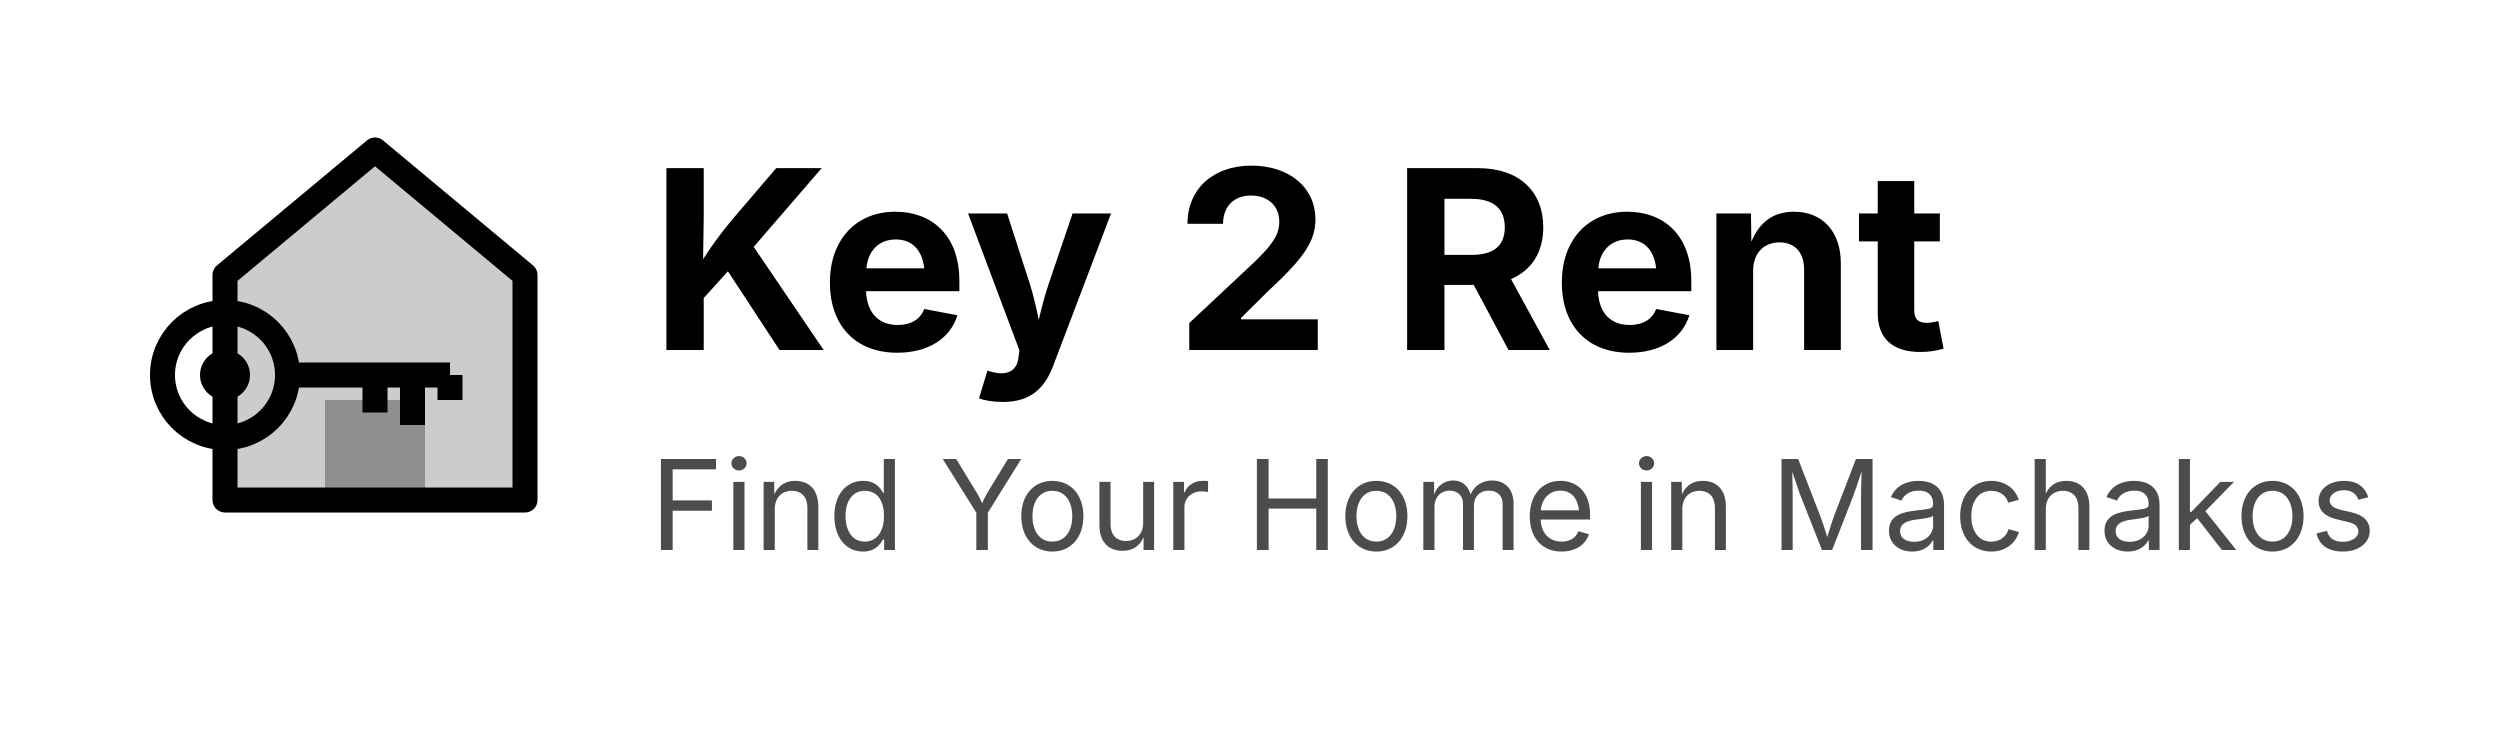
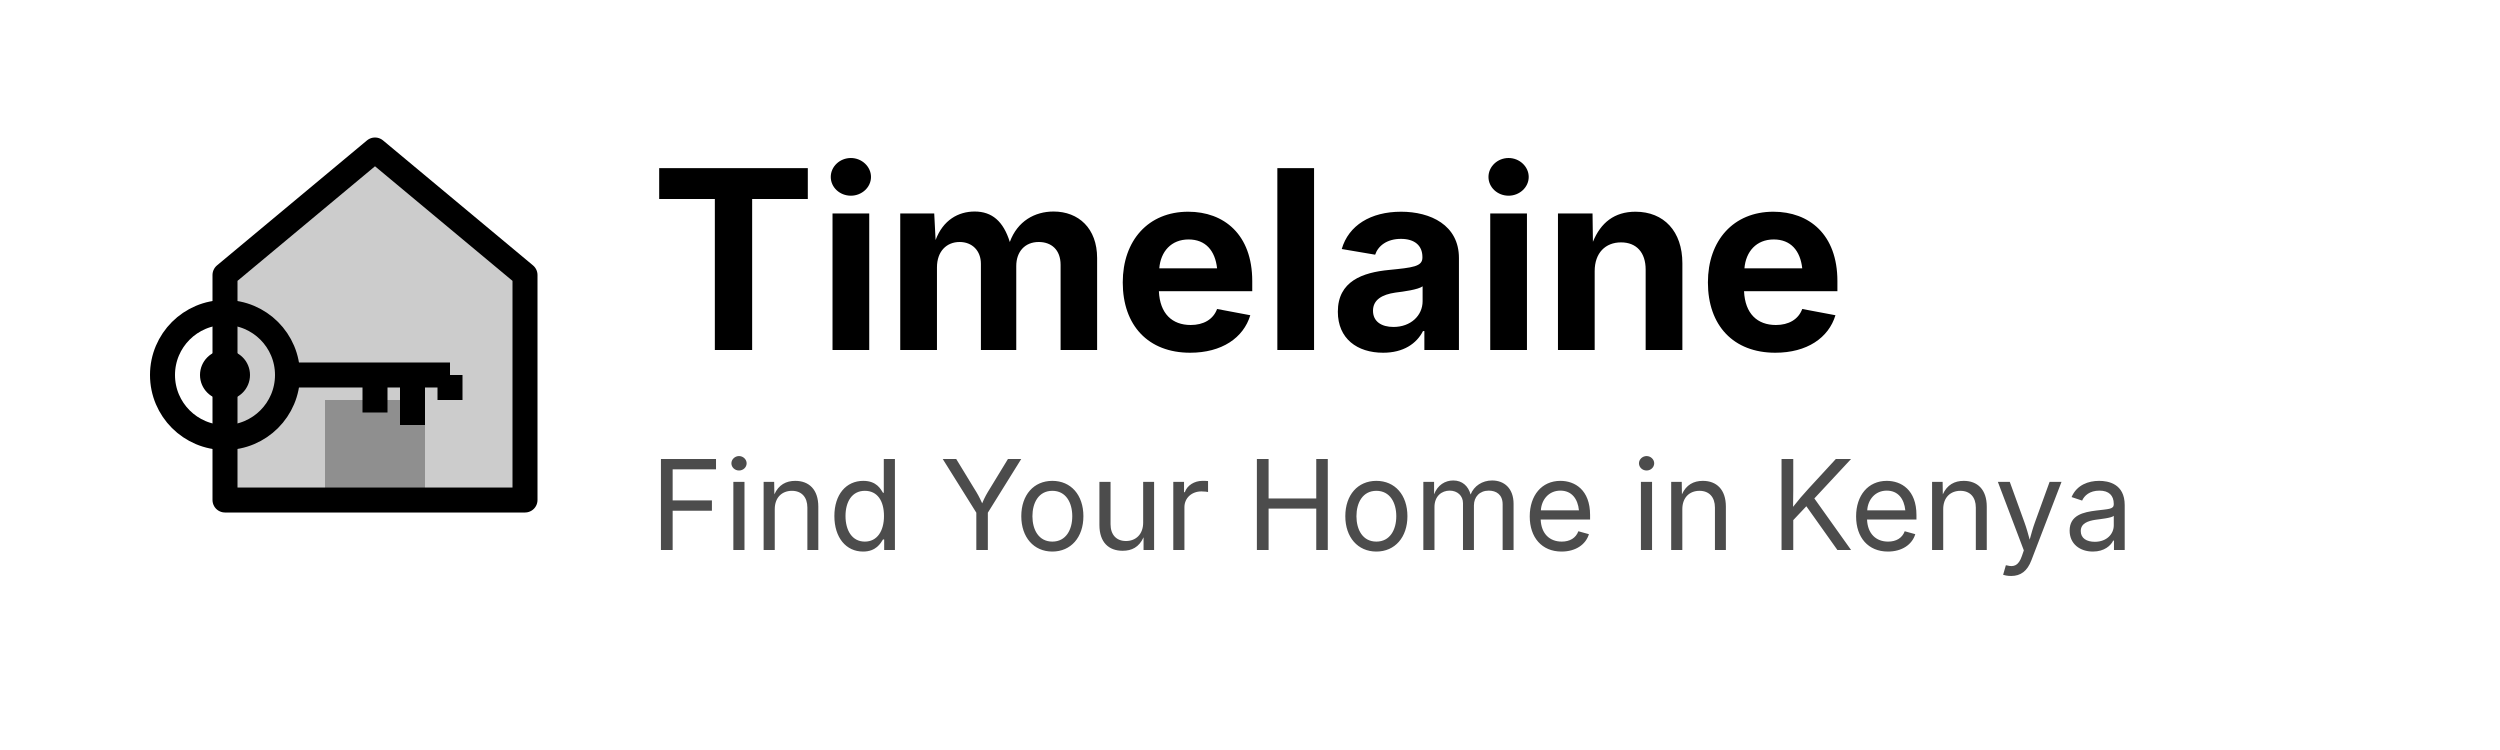
<svg xmlns="http://www.w3.org/2000/svg" width="200" height="60" viewBox="0 0 200 60" fill="none">
  <g id="logo-icon">
    <path d="M18 22L30 12L42 22V40H18V22Z" fill="currentColor" opacity="0.2" />
    <path d="M30 12L42 22V40H18V22L30 12Z" stroke="currentColor" stroke-width="2" stroke-linecap="round" stroke-linejoin="round" />
    <rect x="26" y="32" width="8" height="8" fill="currentColor" opacity="0.3" />
    <g transform="translate(12, 24)">
      <circle cx="6" cy="6" r="5" stroke="currentColor" stroke-width="2" fill="none" />
      <circle cx="6" cy="6" r="2" fill="currentColor" />
      <line x1="11" y1="6" x2="24" y2="6" stroke="currentColor" stroke-width="2" />
      <line x1="18" y1="6" x2="18" y2="9" stroke="currentColor" stroke-width="2" />
      <line x1="21" y1="6" x2="21" y2="10" stroke="currentColor" stroke-width="2" />
      <line x1="24" y1="6" x2="24" y2="8" stroke="currentColor" stroke-width="2" />
    </g>
  </g>
  <g id="logo-text">
-     <text x="52" y="28" font-family="system-ui, -apple-system, sans-serif" font-size="20" font-weight="700" fill="currentColor">Key 2 Rent</text>
-     <text x="52" y="44" font-family="system-ui, -apple-system, sans-serif" font-size="10" font-weight="400" fill="currentColor" opacity="0.7">Find Your Home in Machakos</text>
+     <text x="52" y="28" font-family="system-ui, -apple-system, sans-serif" font-size="20" font-weight="700" fill="currentColor">Timelaine</text>
+     <text x="52" y="44" font-family="system-ui, -apple-system, sans-serif" font-size="10" font-weight="400" fill="currentColor" opacity="0.7">Find Your Home in Kenya</text>
  </g>
</svg>
